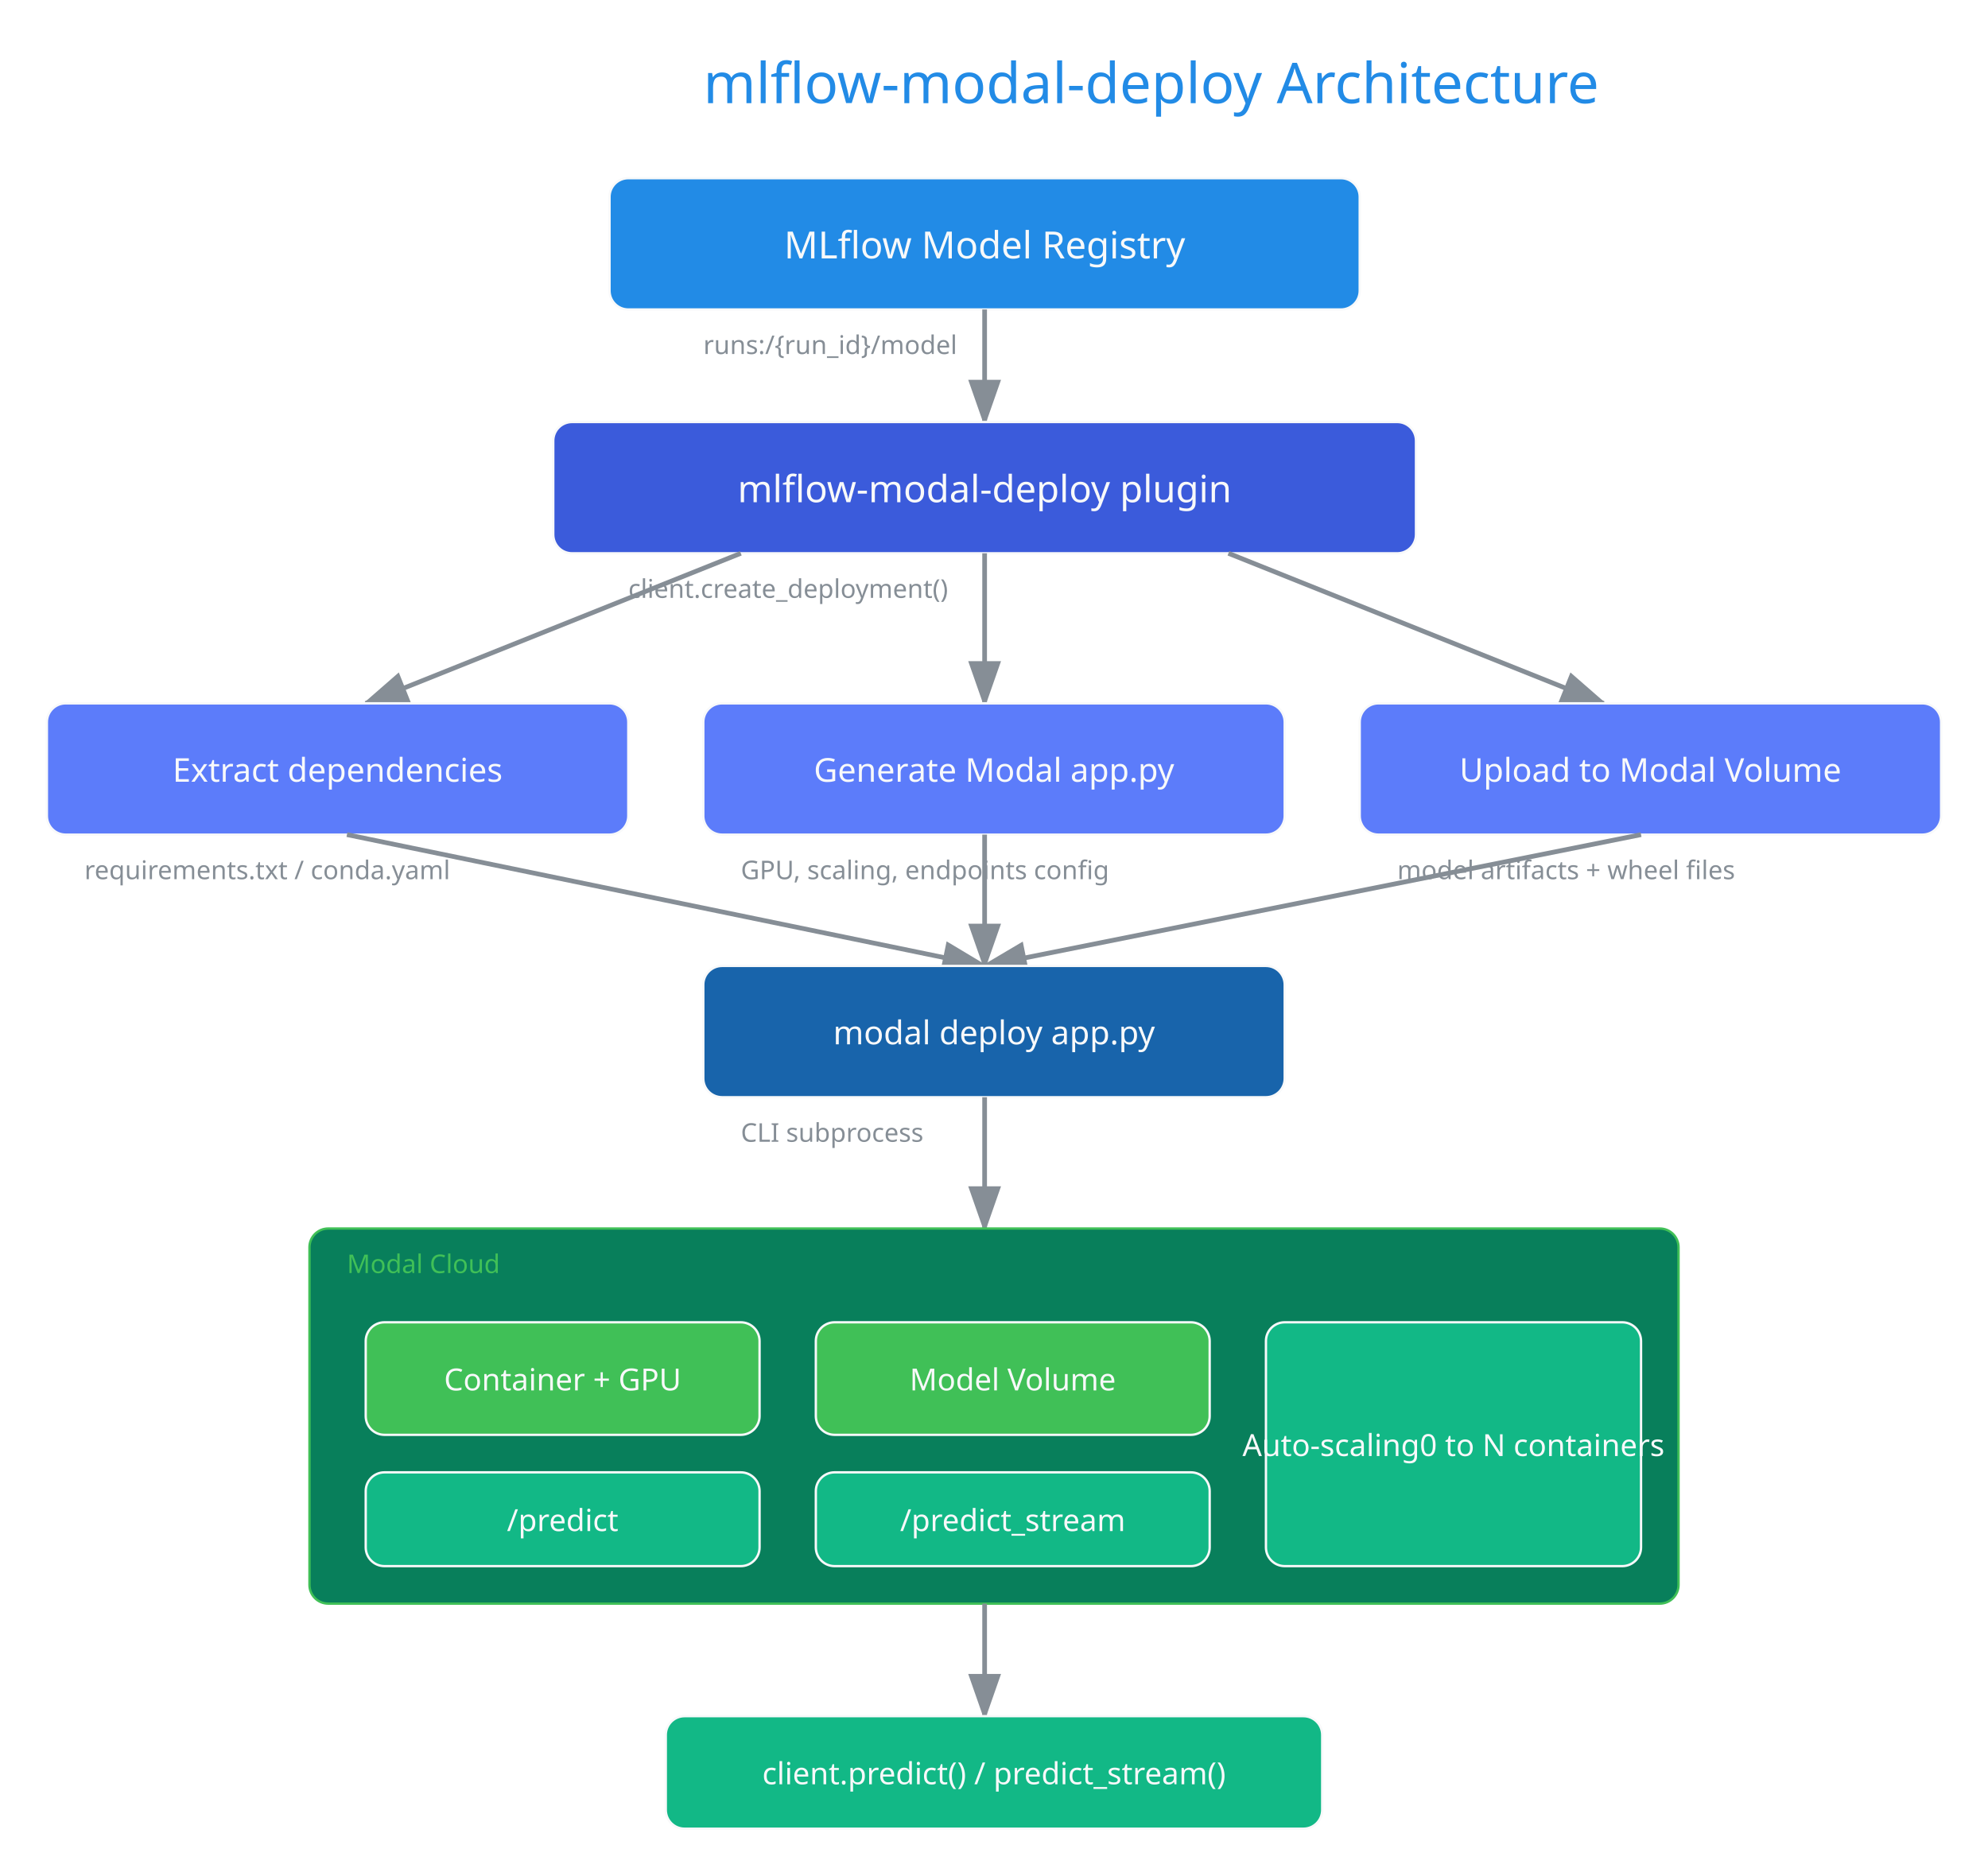
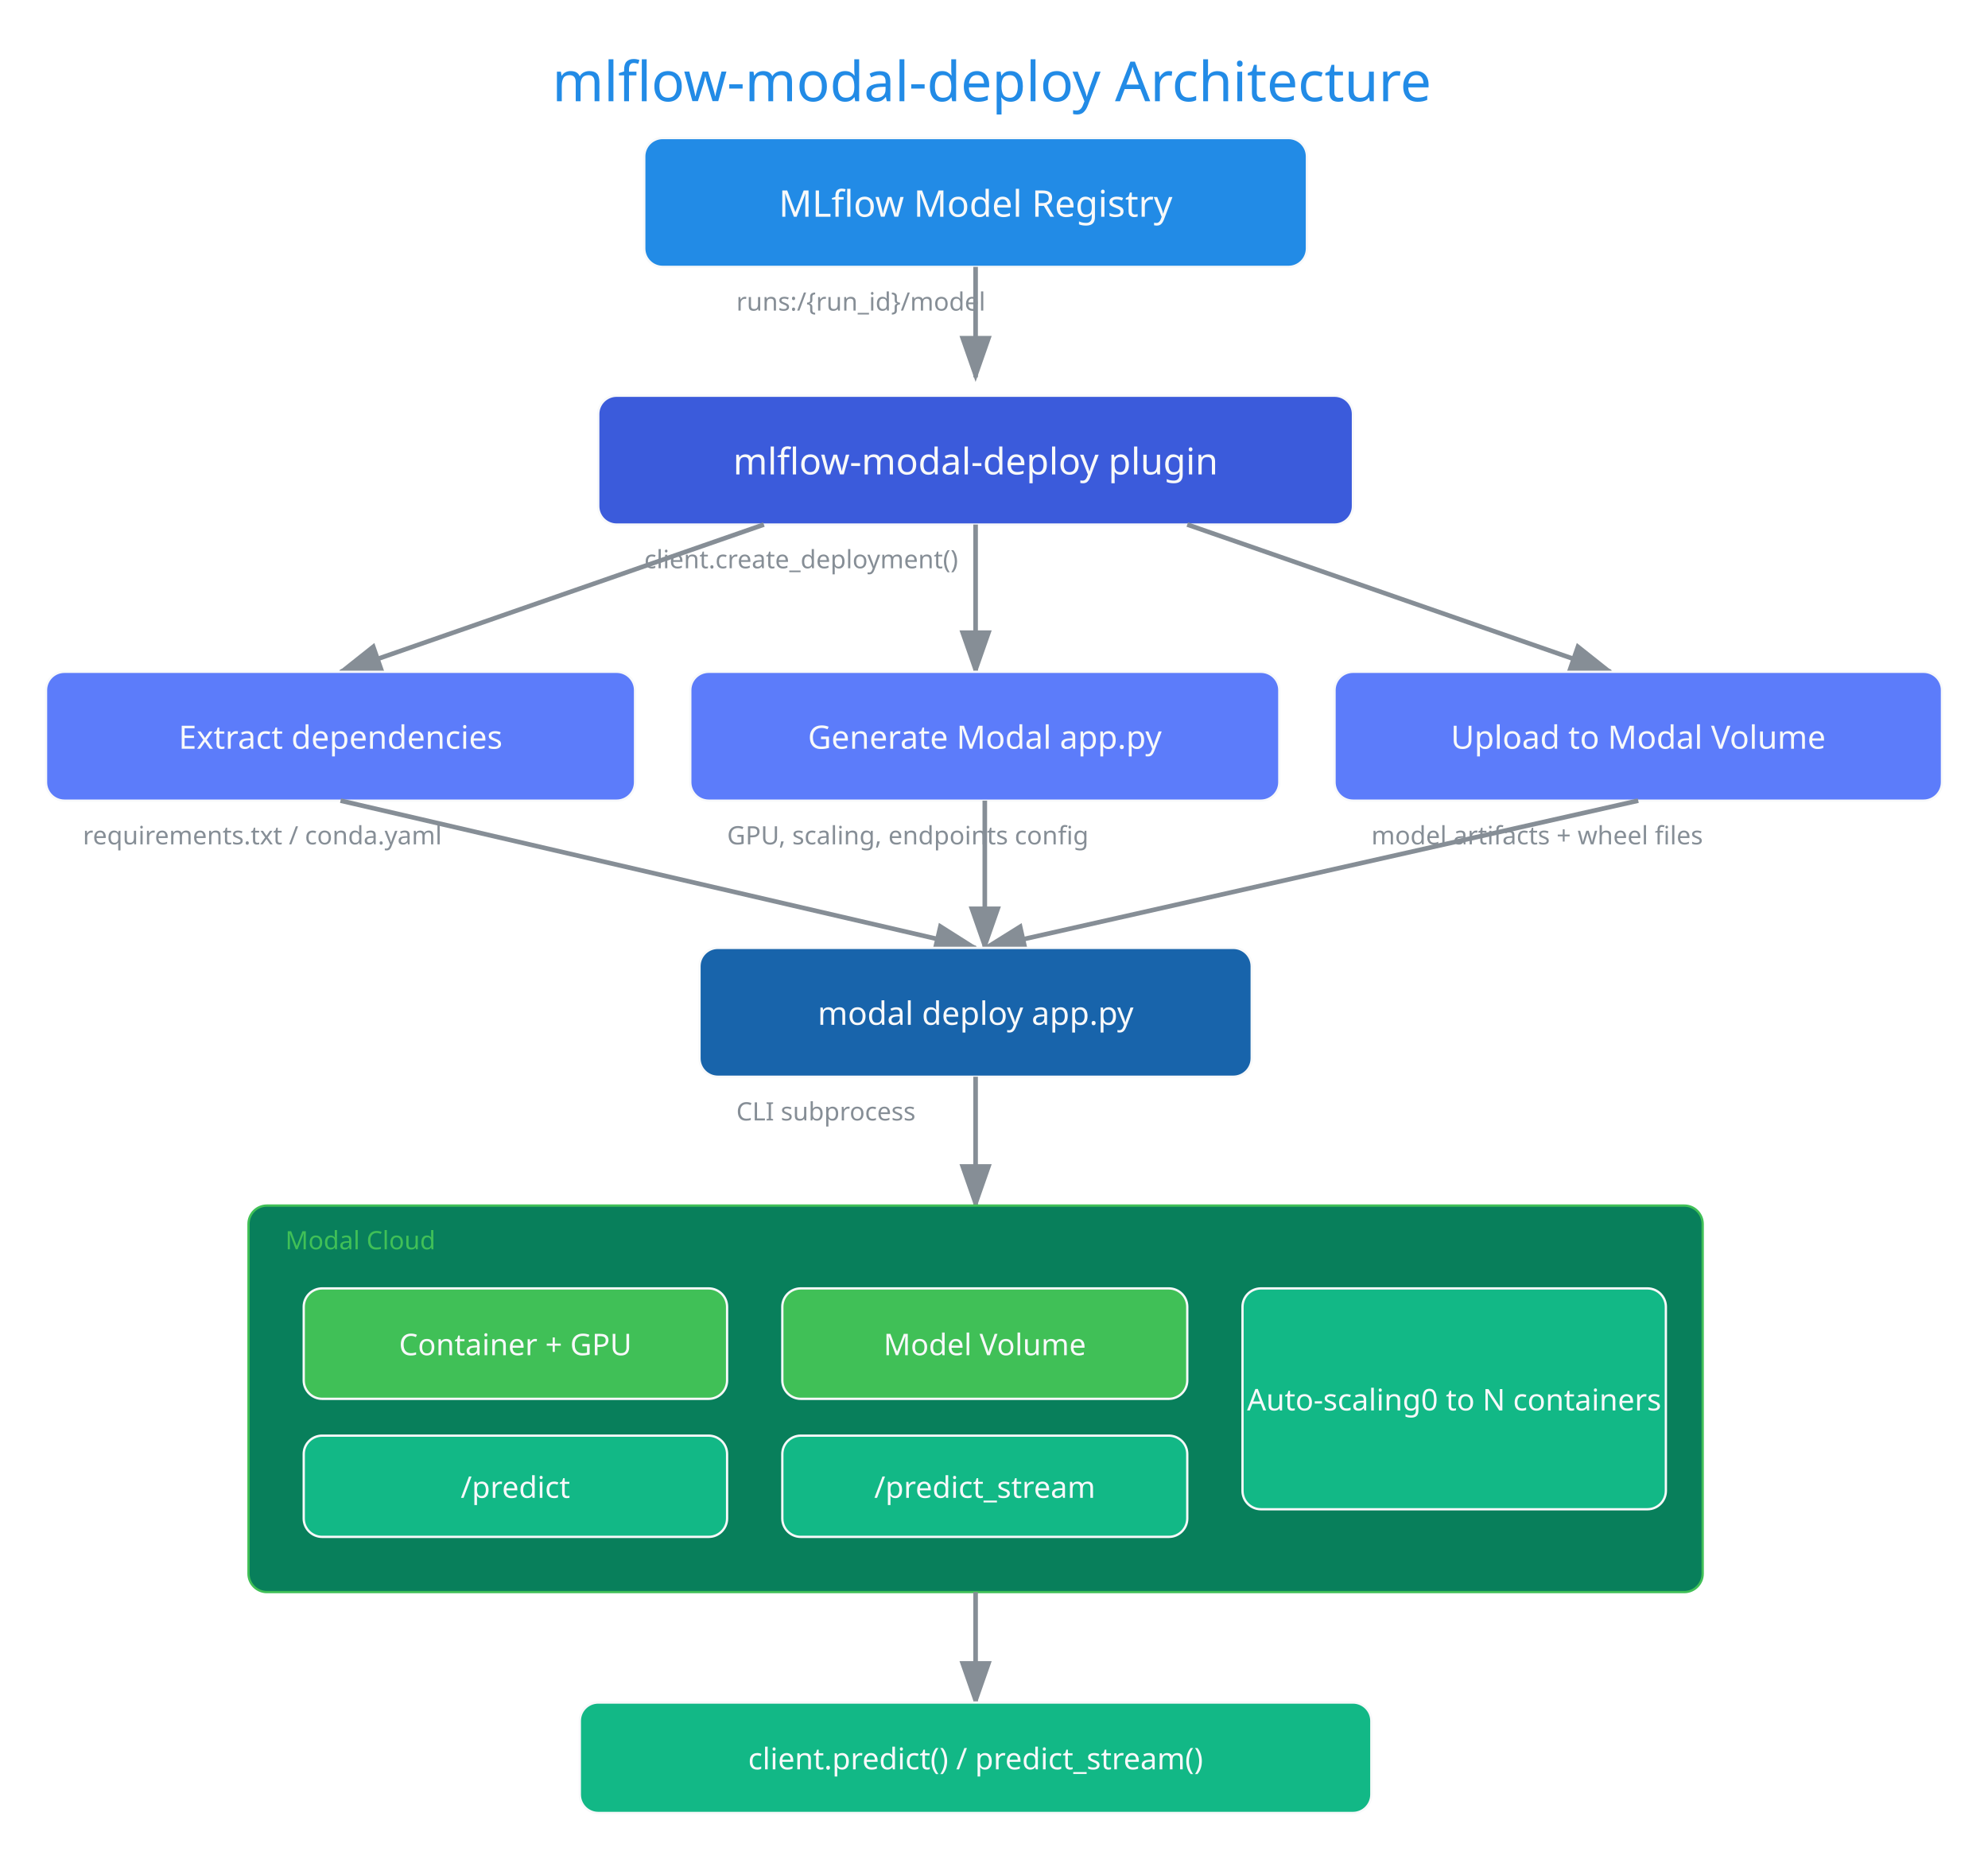
- <svg xmlns="http://www.w3.org/2000/svg" width="848" height="800" viewBox="-20 -20 848 800">
+ <svg xmlns="http://www.w3.org/2000/svg" width="864" height="808" viewBox="-20 -12 864 808">
  <defs>
    <marker id="arrow-868e96" markerWidth="10" markerHeight="7" refX="9" refY="3.5" orient="auto">
      <polygon points="0 0, 10 3.5, 0 7" fill="#868e96" />
    </marker>
    <style>text { font-family: "Segoe UI", system-ui, -apple-system, sans-serif; }</style>
  </defs>
-   <text x="280" y="24" font-size="24" fill="#228be6">mlflow-modal-deploy Architecture</text>
-   <rect x="240" y="56" width="320" height="56" rx="8" stroke="#f8f9fa" fill="#228be6" stroke-width="1" />
-   <text x="400" y="84" font-size="16" fill="#f8f9fa" text-anchor="middle" dominant-baseline="central">MLflow Model Registry</text>
-   <text x="280" y="131" font-size="11" fill="#868e96">runs:/{run_id}/model</text>
-   <path d="M 400 112 L 400 160" stroke="#868e96" fill="none" stroke-width="2" marker-end="url(#arrow-868e96)" />
-   <rect x="216" y="160" width="368" height="56" rx="8" stroke="#f8f9fa" fill="#3b5bdb" stroke-width="1" />
-   <text x="400" y="188" font-size="16" fill="#f8f9fa" text-anchor="middle" dominant-baseline="central">mlflow-modal-deploy plugin</text>
-   <text x="248" y="235" font-size="11" fill="#868e96">client.create_deployment()</text>
-   <path d="M 296 216 L 136 280" stroke="#868e96" fill="none" stroke-width="2" marker-end="url(#arrow-868e96)" />
-   <path d="M 400 216 L 400 280" stroke="#868e96" fill="none" stroke-width="2" marker-end="url(#arrow-868e96)" />
-   <path d="M 504 216 L 664 280" stroke="#868e96" fill="none" stroke-width="2" marker-end="url(#arrow-868e96)" />
-   <rect x="0" y="280" width="248" height="56" rx="8" stroke="#f8f9fa" fill="#5c7cfa" stroke-width="1" />
-   <text x="124" y="308" font-size="14" fill="#f8f9fa" text-anchor="middle" dominant-baseline="central">Extract dependencies</text>
+   <text x="220" y="32" font-size="24" fill="#228be6">mlflow-modal-deploy Architecture</text>
+   <rect x="260" y="48" width="288" height="56" rx="8" stroke="#f8f9fa" fill="#228be6" stroke-width="1" />
+   <text x="404" y="76" font-size="16" fill="#f8f9fa" text-anchor="middle" dominant-baseline="central">MLflow Model Registry</text>
+   <text x="300" y="123" font-size="11" fill="#868e96">runs:/{run_id}/model</text>
+   <path d="M 404 104 L 404 152" stroke="#868e96" fill="none" stroke-width="2" marker-end="url(#arrow-868e96)" />
+   <rect x="240" y="160" width="328" height="56" rx="8" stroke="#f8f9fa" fill="#3b5bdb" stroke-width="1" />
+   <text x="404" y="188" font-size="16" fill="#f8f9fa" text-anchor="middle" dominant-baseline="central">mlflow-modal-deploy plugin</text>
+   <text x="260" y="235" font-size="11" fill="#868e96">client.create_deployment()</text>
+   <path d="M 312 216 L 128 280" stroke="#868e96" fill="none" stroke-width="2" marker-end="url(#arrow-868e96)" />
+   <path d="M 404 216 L 404 280" stroke="#868e96" fill="none" stroke-width="2" marker-end="url(#arrow-868e96)" />
+   <path d="M 496 216 L 680 280" stroke="#868e96" fill="none" stroke-width="2" marker-end="url(#arrow-868e96)" />
+   <rect x="0" y="280" width="256" height="56" rx="8" stroke="#f8f9fa" fill="#5c7cfa" stroke-width="1" />
+   <text x="128" y="308" font-size="14" fill="#f8f9fa" text-anchor="middle" dominant-baseline="central">Extract dependencies</text>
  <text x="16" y="355" font-size="11" fill="#868e96">requirements.txt / conda.yaml</text>
-   <rect x="280" y="280" width="248" height="56" rx="8" stroke="#f8f9fa" fill="#5c7cfa" stroke-width="1" />
-   <text x="404" y="308" font-size="14" fill="#f8f9fa" text-anchor="middle" dominant-baseline="central">Generate Modal app.py</text>
+   <rect x="280" y="280" width="256" height="56" rx="8" stroke="#f8f9fa" fill="#5c7cfa" stroke-width="1" />
+   <text x="408" y="308" font-size="14" fill="#f8f9fa" text-anchor="middle" dominant-baseline="central">Generate Modal app.py</text>
  <text x="296" y="355" font-size="11" fill="#868e96">GPU, scaling, endpoints config</text>
-   <rect x="560" y="280" width="248" height="56" rx="8" stroke="#f8f9fa" fill="#5c7cfa" stroke-width="1" />
-   <text x="684" y="308" font-size="14" fill="#f8f9fa" text-anchor="middle" dominant-baseline="central">Upload to Modal Volume</text>
+   <rect x="560" y="280" width="264" height="56" rx="8" stroke="#f8f9fa" fill="#5c7cfa" stroke-width="1" />
+   <text x="692" y="308" font-size="14" fill="#f8f9fa" text-anchor="middle" dominant-baseline="central">Upload to Modal Volume</text>
  <text x="576" y="355" font-size="11" fill="#868e96">model artifacts + wheel files</text>
-   <path d="M 128 336 L 400 392" stroke="#868e96" fill="none" stroke-width="2" marker-end="url(#arrow-868e96)" />
-   <path d="M 400 336 L 400 392" stroke="#868e96" fill="none" stroke-width="2" marker-end="url(#arrow-868e96)" />
-   <path d="M 680 336 L 400 392" stroke="#868e96" fill="none" stroke-width="2" marker-end="url(#arrow-868e96)" />
-   <rect x="280" y="392" width="248" height="56" rx="8" stroke="#f8f9fa" fill="#1864ab" stroke-width="1" />
-   <text x="404" y="420" font-size="14" fill="#f8f9fa" text-anchor="middle" dominant-baseline="central">modal deploy app.py</text>
-   <text x="296" y="467" font-size="11" fill="#868e96">CLI subprocess</text>
-   <path d="M 400 448 L 400 504" stroke="#868e96" fill="none" stroke-width="2" marker-end="url(#arrow-868e96)" />
-   <rect x="112" y="504" width="584" height="160" rx="8" stroke="#40c057" fill="#087f5b" stroke-width="1" />
-   <text x="128" y="523" font-size="11" fill="#40c057">Modal Cloud</text>
-   <rect x="136" y="544" width="168" height="48" rx="8" stroke="#f8f9fa" fill="#40c057" stroke-width="1" />
-   <text x="220" y="568" font-size="13" fill="#f8f9fa" text-anchor="middle" dominant-baseline="central">Container + GPU</text>
-   <rect x="328" y="544" width="168" height="48" rx="8" stroke="#f8f9fa" fill="#40c057" stroke-width="1" />
-   <text x="412" y="568" font-size="13" fill="#f8f9fa" text-anchor="middle" dominant-baseline="central">Model Volume</text>
-   <rect x="136" y="608" width="168" height="40" rx="8" stroke="#f8f9fa" fill="#12b886" stroke-width="1" />
-   <text x="220" y="628" font-size="13" fill="#f8f9fa" text-anchor="middle" dominant-baseline="central">/predict</text>
-   <rect x="328" y="608" width="168" height="40" rx="8" stroke="#f8f9fa" fill="#12b886" stroke-width="1" />
-   <text x="412" y="628" font-size="13" fill="#f8f9fa" text-anchor="middle" dominant-baseline="central">/predict_stream</text>
-   <rect x="520" y="544" width="160" height="104" rx="8" stroke="#f8f9fa" fill="#12b886" stroke-width="1" />
-   <text x="600" y="596" font-size="13" fill="#f8f9fa" text-anchor="middle" dominant-baseline="central">Auto-scaling
+   <path d="M 128 336 L 404 400" stroke="#868e96" fill="none" stroke-width="2" marker-end="url(#arrow-868e96)" />
+   <path d="M 408 336 L 408 400" stroke="#868e96" fill="none" stroke-width="2" marker-end="url(#arrow-868e96)" />
+   <path d="M 692 336 L 408 400" stroke="#868e96" fill="none" stroke-width="2" marker-end="url(#arrow-868e96)" />
+   <rect x="284" y="400" width="240" height="56" rx="8" stroke="#f8f9fa" fill="#1864ab" stroke-width="1" />
+   <text x="404" y="428" font-size="14" fill="#f8f9fa" text-anchor="middle" dominant-baseline="central">modal deploy app.py</text>
+   <text x="300" y="475" font-size="11" fill="#868e96">CLI subprocess</text>
+   <path d="M 404 456 L 404 512" stroke="#868e96" fill="none" stroke-width="2" marker-end="url(#arrow-868e96)" />
+   <rect x="88" y="512" width="632" height="168" rx="8" stroke="#40c057" fill="#087f5b" stroke-width="1" />
+   <text x="104" y="531" font-size="11" fill="#40c057">Modal Cloud</text>
+   <rect x="112" y="548" width="184" height="48" rx="8" stroke="#f8f9fa" fill="#40c057" stroke-width="1" />
+   <text x="204" y="572" font-size="13" fill="#f8f9fa" text-anchor="middle" dominant-baseline="central">Container + GPU</text>
+   <rect x="320" y="548" width="176" height="48" rx="8" stroke="#f8f9fa" fill="#40c057" stroke-width="1" />
+   <text x="408" y="572" font-size="13" fill="#f8f9fa" text-anchor="middle" dominant-baseline="central">Model Volume</text>
+   <rect x="520" y="548" width="184" height="96" rx="8" stroke="#f8f9fa" fill="#12b886" stroke-width="1" />
+   <text x="612" y="596" font-size="13" fill="#f8f9fa" text-anchor="middle" dominant-baseline="central">Auto-scaling
0 to N containers</text>
-   <path d="M 400 664 L 400 712" stroke="#868e96" fill="none" stroke-width="2" marker-end="url(#arrow-868e96)" />
-   <rect x="264" y="712" width="280" height="48" rx="8" stroke="#f8f9fa" fill="#12b886" stroke-width="1" />
-   <text x="404" y="736" font-size="13" fill="#f8f9fa" text-anchor="middle" dominant-baseline="central">client.predict() / predict_stream()</text>
+   <rect x="112" y="612" width="184" height="44" rx="8" stroke="#f8f9fa" fill="#12b886" stroke-width="1" />
+   <text x="204" y="634" font-size="13" fill="#f8f9fa" text-anchor="middle" dominant-baseline="central">/predict</text>
+   <rect x="320" y="612" width="176" height="44" rx="8" stroke="#f8f9fa" fill="#12b886" stroke-width="1" />
+   <text x="408" y="634" font-size="13" fill="#f8f9fa" text-anchor="middle" dominant-baseline="central">/predict_stream</text>
+   <path d="M 404 680 L 404 728" stroke="#868e96" fill="none" stroke-width="2" marker-end="url(#arrow-868e96)" />
+   <rect x="232" y="728" width="344" height="48" rx="8" stroke="#f8f9fa" fill="#12b886" stroke-width="1" />
+   <text x="404" y="752" font-size="13" fill="#f8f9fa" text-anchor="middle" dominant-baseline="central">client.predict() / predict_stream()</text>
</svg>
